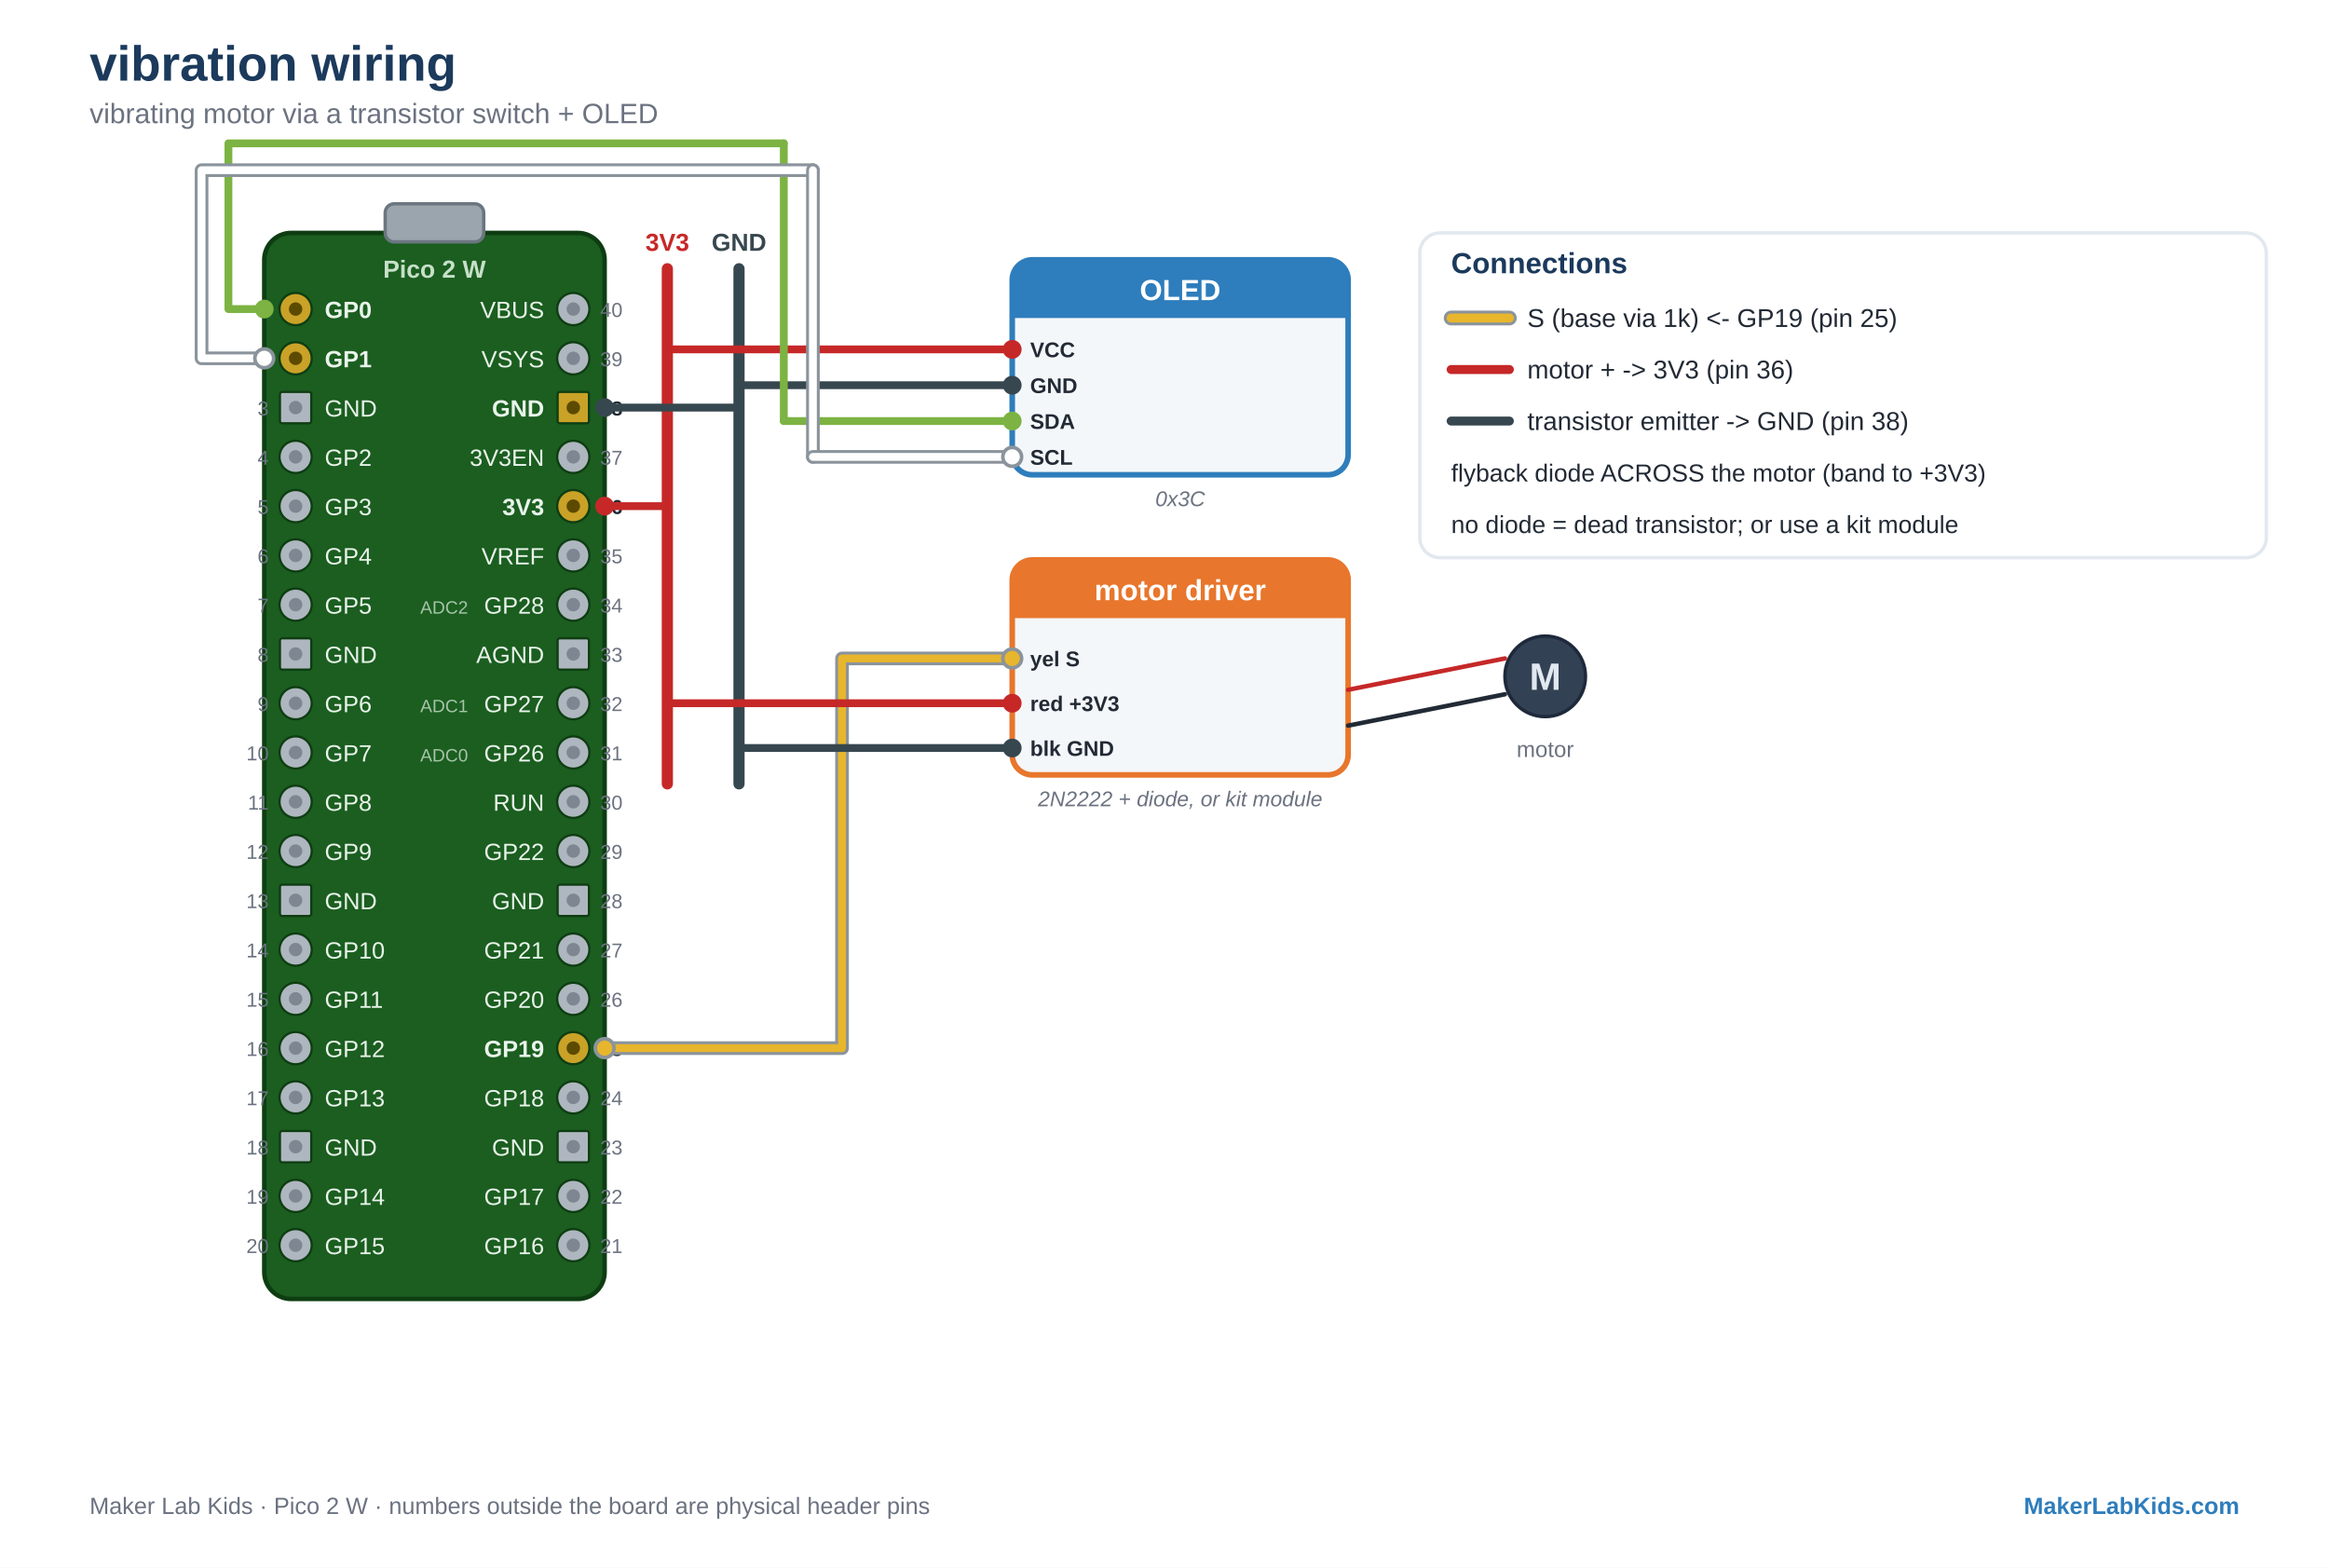
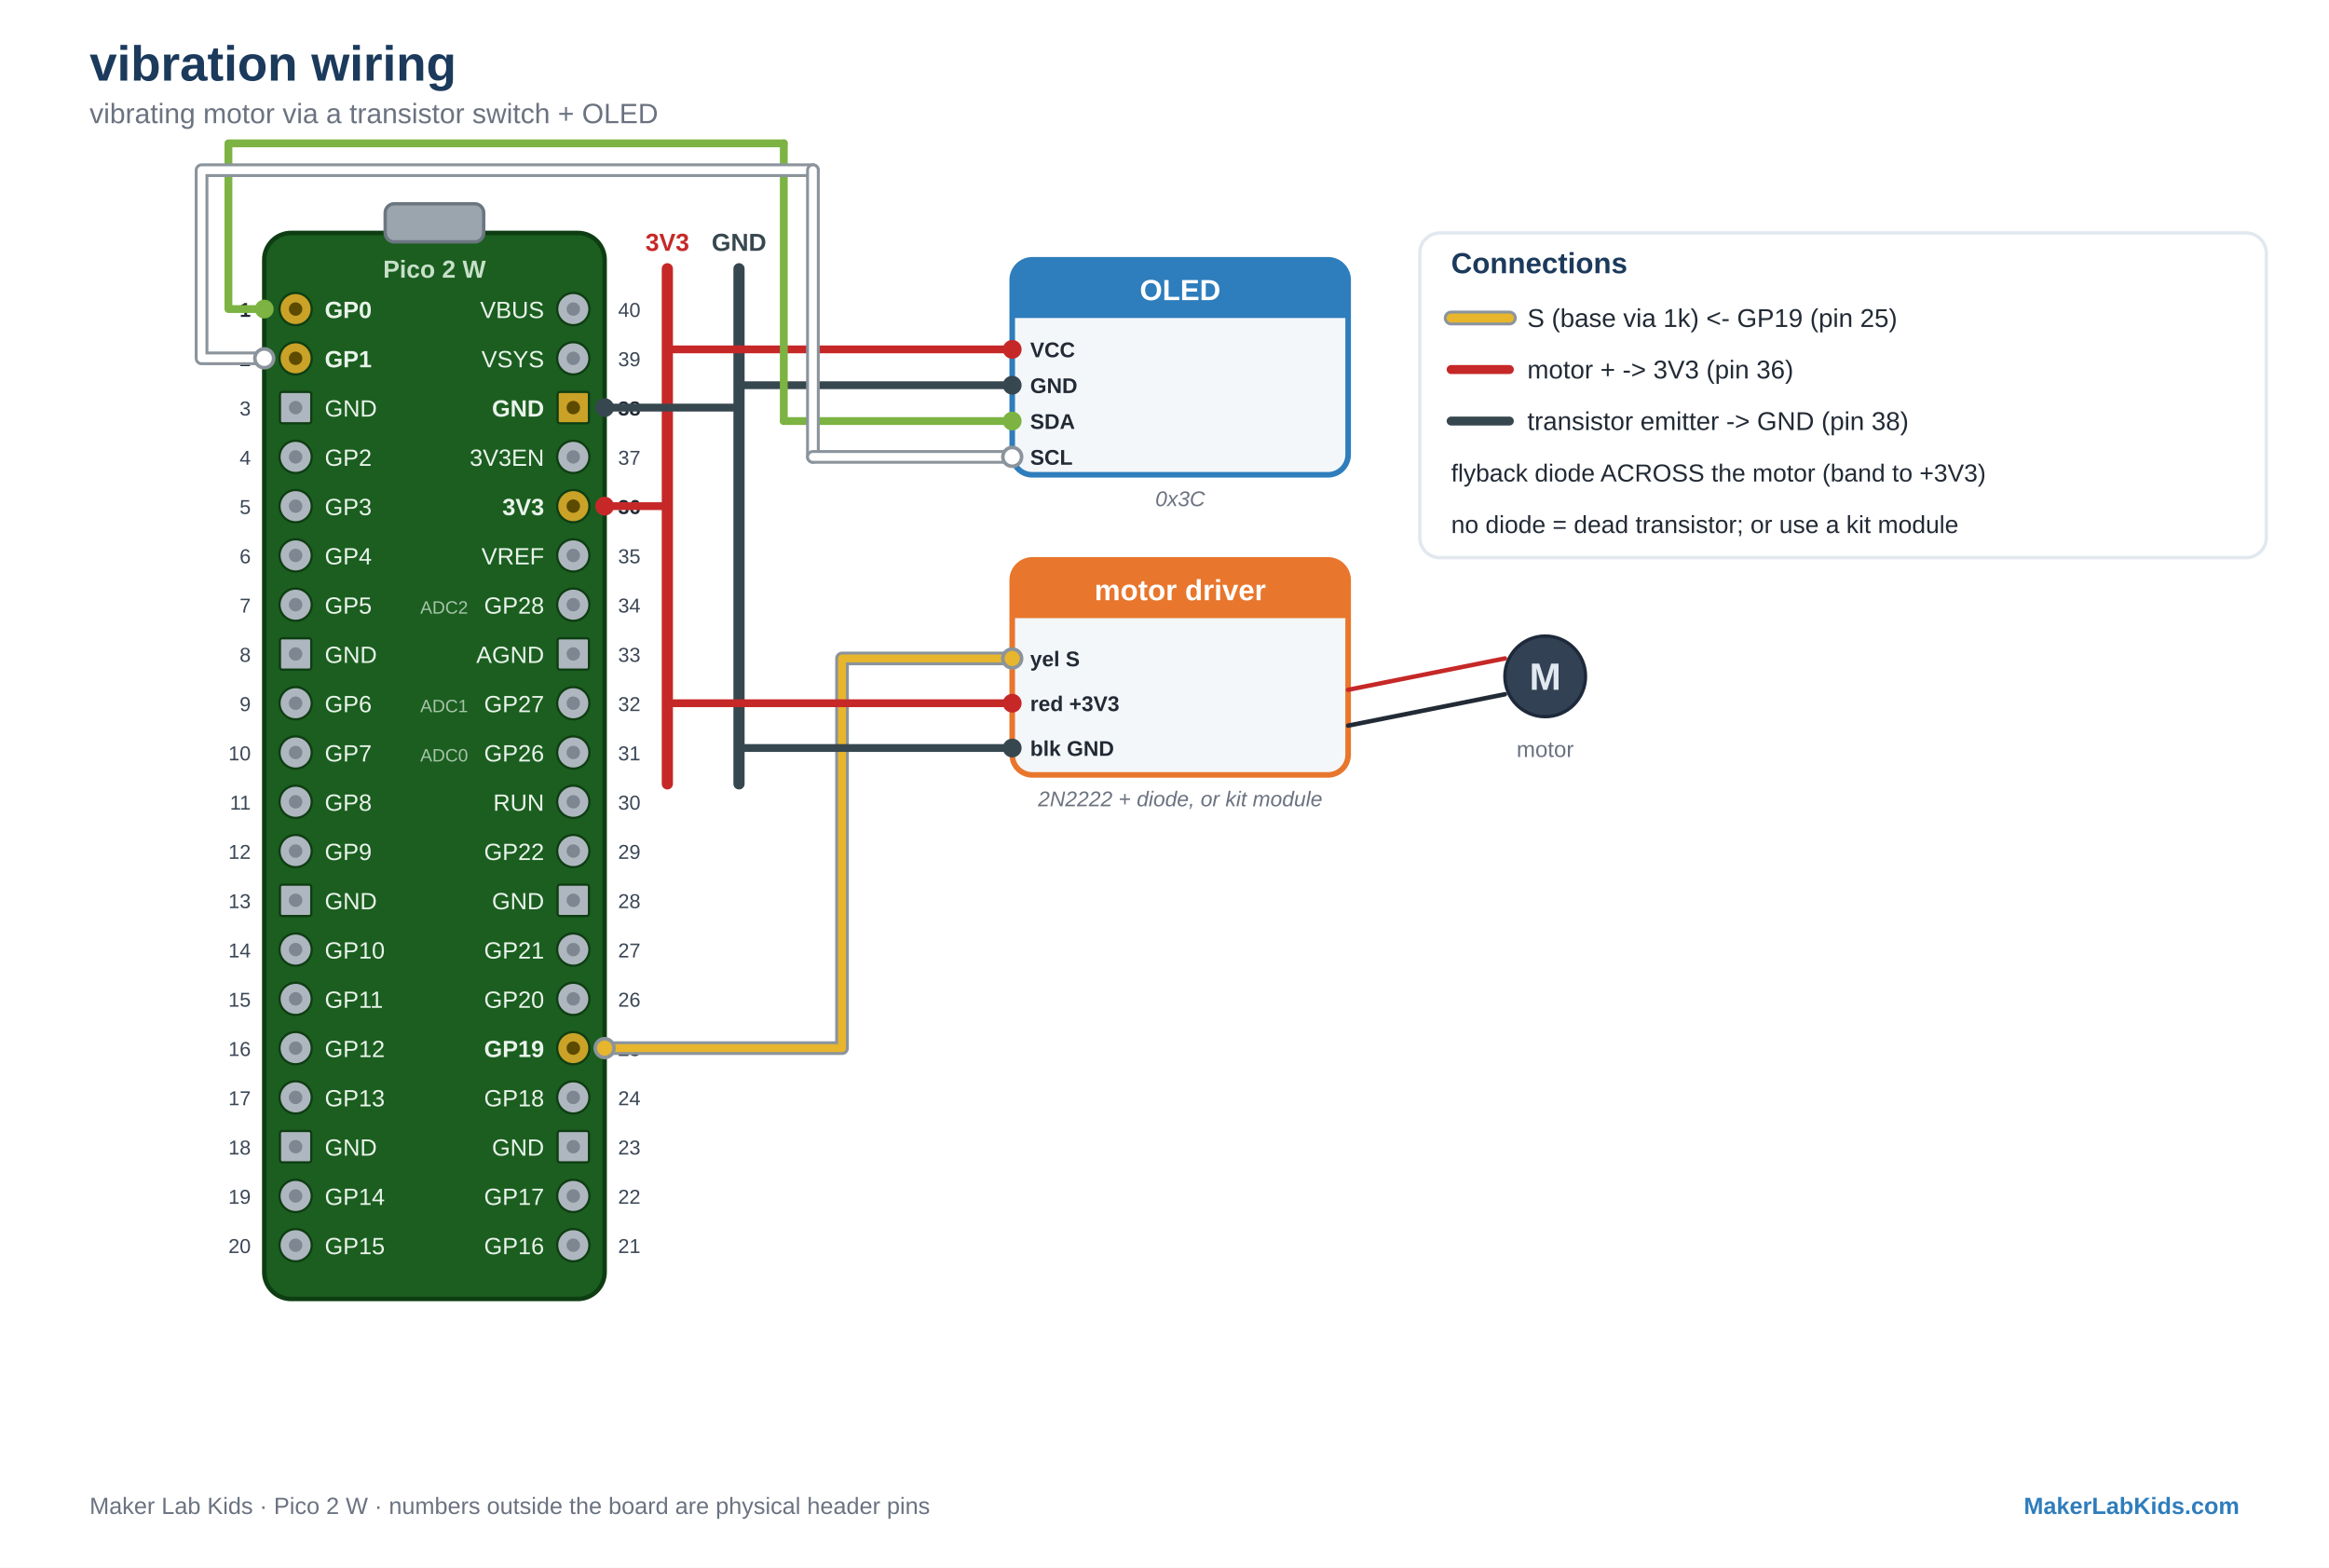
<svg xmlns="http://www.w3.org/2000/svg" viewBox="0 0 1040 700" font-family="Arial, Helvetica, sans-serif">
  <rect width="1040" height="700" fill="#FFFFFF" />
  <text x="40" y="36" font-family="Arial, Helvetica, sans-serif" font-size="22" fill="#1B3A5C" text-anchor="start" font-weight="bold">vibration wiring</text>
  <text x="40" y="55" font-family="Arial, Helvetica, sans-serif" font-size="12.5" fill="#6B7280" text-anchor="start">vibrating motor via a transistor switch + OLED</text>
  <rect x="118" y="104" width="152" height="476" rx="12" fill="#1B5E20" stroke="#0E3D12" stroke-width="2" />
  <rect x="172" y="91" width="44" height="17" rx="4" fill="#9AA5AD" stroke="#6B7680" stroke-width="1.5" />
  <text x="194" y="124" font-family="Arial, Helvetica, sans-serif" font-size="11" fill="#C7E0C9" text-anchor="middle" font-weight="bold">Pico 2 W</text>
  <circle cx="132" cy="138" r="7.2" fill="#C9A227" stroke="#0E3D12" stroke-width="1" />
  <circle cx="132" cy="138" r="3" fill="#5C4A00" />
  <text x="145" y="142" font-family="Arial, Helvetica, sans-serif" font-size="10.5" fill="#EAF4EB" text-anchor="start" font-weight="bold">GP0</text>
-   <text x="120" y="141.5" font-family="Arial, Helvetica, sans-serif" font-size="9" fill="#222A35" text-anchor="end" font-weight="bold">1</text>
+   <text x="112" y="141.5" font-family="Arial, Helvetica, sans-serif" font-size="9" fill="#222A35" text-anchor="end" font-weight="bold" stroke="#FFFFFF" stroke-width="2.6" paint-order="stroke" stroke-linejoin="round">1</text>
  <circle cx="132" cy="160" r="7.2" fill="#C9A227" stroke="#0E3D12" stroke-width="1" />
  <circle cx="132" cy="160" r="3" fill="#5C4A00" />
  <text x="145" y="164" font-family="Arial, Helvetica, sans-serif" font-size="10.5" fill="#EAF4EB" text-anchor="start" font-weight="bold">GP1</text>
-   <text x="120" y="163.5" font-family="Arial, Helvetica, sans-serif" font-size="9" fill="#222A35" text-anchor="end" font-weight="bold">2</text>
+   <text x="112" y="163.5" font-family="Arial, Helvetica, sans-serif" font-size="9" fill="#222A35" text-anchor="end" font-weight="bold" stroke="#FFFFFF" stroke-width="2.6" paint-order="stroke" stroke-linejoin="round">2</text>
  <rect x="125" y="175" width="14" height="14" rx="1" fill="#AEB6BF" stroke="#0E3D12" stroke-width="1" />
  <circle cx="132" cy="182" r="3" fill="#7E8791" />
  <text x="145" y="186" font-family="Arial, Helvetica, sans-serif" font-size="10.5" fill="#EAF4EB" text-anchor="start">GND</text>
-   <text x="120" y="185.5" font-family="Arial, Helvetica, sans-serif" font-size="9" fill="#6B7280" text-anchor="end">3</text>
+   <text x="112" y="185.5" font-family="Arial, Helvetica, sans-serif" font-size="9" fill="#3B4756" text-anchor="end" stroke="#FFFFFF" stroke-width="2.6" paint-order="stroke" stroke-linejoin="round">3</text>
  <circle cx="132" cy="204" r="7.2" fill="#AEB6BF" stroke="#0E3D12" stroke-width="1" />
  <circle cx="132" cy="204" r="3" fill="#7E8791" />
  <text x="145" y="208" font-family="Arial, Helvetica, sans-serif" font-size="10.5" fill="#EAF4EB" text-anchor="start">GP2</text>
-   <text x="120" y="207.5" font-family="Arial, Helvetica, sans-serif" font-size="9" fill="#6B7280" text-anchor="end">4</text>
+   <text x="112" y="207.5" font-family="Arial, Helvetica, sans-serif" font-size="9" fill="#3B4756" text-anchor="end" stroke="#FFFFFF" stroke-width="2.6" paint-order="stroke" stroke-linejoin="round">4</text>
  <circle cx="132" cy="226" r="7.2" fill="#AEB6BF" stroke="#0E3D12" stroke-width="1" />
  <circle cx="132" cy="226" r="3" fill="#7E8791" />
  <text x="145" y="230" font-family="Arial, Helvetica, sans-serif" font-size="10.5" fill="#EAF4EB" text-anchor="start">GP3</text>
-   <text x="120" y="229.5" font-family="Arial, Helvetica, sans-serif" font-size="9" fill="#6B7280" text-anchor="end">5</text>
+   <text x="112" y="229.5" font-family="Arial, Helvetica, sans-serif" font-size="9" fill="#3B4756" text-anchor="end" stroke="#FFFFFF" stroke-width="2.6" paint-order="stroke" stroke-linejoin="round">5</text>
  <circle cx="132" cy="248" r="7.2" fill="#AEB6BF" stroke="#0E3D12" stroke-width="1" />
  <circle cx="132" cy="248" r="3" fill="#7E8791" />
  <text x="145" y="252" font-family="Arial, Helvetica, sans-serif" font-size="10.5" fill="#EAF4EB" text-anchor="start">GP4</text>
-   <text x="120" y="251.5" font-family="Arial, Helvetica, sans-serif" font-size="9" fill="#6B7280" text-anchor="end">6</text>
+   <text x="112" y="251.5" font-family="Arial, Helvetica, sans-serif" font-size="9" fill="#3B4756" text-anchor="end" stroke="#FFFFFF" stroke-width="2.6" paint-order="stroke" stroke-linejoin="round">6</text>
  <circle cx="132" cy="270" r="7.2" fill="#AEB6BF" stroke="#0E3D12" stroke-width="1" />
  <circle cx="132" cy="270" r="3" fill="#7E8791" />
  <text x="145" y="274" font-family="Arial, Helvetica, sans-serif" font-size="10.5" fill="#EAF4EB" text-anchor="start">GP5</text>
-   <text x="120" y="273.5" font-family="Arial, Helvetica, sans-serif" font-size="9" fill="#6B7280" text-anchor="end">7</text>
+   <text x="112" y="273.5" font-family="Arial, Helvetica, sans-serif" font-size="9" fill="#3B4756" text-anchor="end" stroke="#FFFFFF" stroke-width="2.6" paint-order="stroke" stroke-linejoin="round">7</text>
  <rect x="125" y="285" width="14" height="14" rx="1" fill="#AEB6BF" stroke="#0E3D12" stroke-width="1" />
  <circle cx="132" cy="292" r="3" fill="#7E8791" />
  <text x="145" y="296" font-family="Arial, Helvetica, sans-serif" font-size="10.5" fill="#EAF4EB" text-anchor="start">GND</text>
-   <text x="120" y="295.5" font-family="Arial, Helvetica, sans-serif" font-size="9" fill="#6B7280" text-anchor="end">8</text>
+   <text x="112" y="295.5" font-family="Arial, Helvetica, sans-serif" font-size="9" fill="#3B4756" text-anchor="end" stroke="#FFFFFF" stroke-width="2.6" paint-order="stroke" stroke-linejoin="round">8</text>
  <circle cx="132" cy="314" r="7.2" fill="#AEB6BF" stroke="#0E3D12" stroke-width="1" />
  <circle cx="132" cy="314" r="3" fill="#7E8791" />
  <text x="145" y="318" font-family="Arial, Helvetica, sans-serif" font-size="10.5" fill="#EAF4EB" text-anchor="start">GP6</text>
-   <text x="120" y="317.5" font-family="Arial, Helvetica, sans-serif" font-size="9" fill="#6B7280" text-anchor="end">9</text>
+   <text x="112" y="317.5" font-family="Arial, Helvetica, sans-serif" font-size="9" fill="#3B4756" text-anchor="end" stroke="#FFFFFF" stroke-width="2.6" paint-order="stroke" stroke-linejoin="round">9</text>
  <circle cx="132" cy="336" r="7.2" fill="#AEB6BF" stroke="#0E3D12" stroke-width="1" />
  <circle cx="132" cy="336" r="3" fill="#7E8791" />
  <text x="145" y="340" font-family="Arial, Helvetica, sans-serif" font-size="10.5" fill="#EAF4EB" text-anchor="start">GP7</text>
-   <text x="120" y="339.5" font-family="Arial, Helvetica, sans-serif" font-size="9" fill="#6B7280" text-anchor="end">10</text>
+   <text x="112" y="339.5" font-family="Arial, Helvetica, sans-serif" font-size="9" fill="#3B4756" text-anchor="end" stroke="#FFFFFF" stroke-width="2.6" paint-order="stroke" stroke-linejoin="round">10</text>
  <circle cx="132" cy="358" r="7.2" fill="#AEB6BF" stroke="#0E3D12" stroke-width="1" />
  <circle cx="132" cy="358" r="3" fill="#7E8791" />
  <text x="145" y="362" font-family="Arial, Helvetica, sans-serif" font-size="10.5" fill="#EAF4EB" text-anchor="start">GP8</text>
-   <text x="120" y="361.5" font-family="Arial, Helvetica, sans-serif" font-size="9" fill="#6B7280" text-anchor="end">11</text>
+   <text x="112" y="361.5" font-family="Arial, Helvetica, sans-serif" font-size="9" fill="#3B4756" text-anchor="end" stroke="#FFFFFF" stroke-width="2.6" paint-order="stroke" stroke-linejoin="round">11</text>
  <circle cx="132" cy="380" r="7.2" fill="#AEB6BF" stroke="#0E3D12" stroke-width="1" />
  <circle cx="132" cy="380" r="3" fill="#7E8791" />
  <text x="145" y="384" font-family="Arial, Helvetica, sans-serif" font-size="10.5" fill="#EAF4EB" text-anchor="start">GP9</text>
-   <text x="120" y="383.5" font-family="Arial, Helvetica, sans-serif" font-size="9" fill="#6B7280" text-anchor="end">12</text>
+   <text x="112" y="383.5" font-family="Arial, Helvetica, sans-serif" font-size="9" fill="#3B4756" text-anchor="end" stroke="#FFFFFF" stroke-width="2.6" paint-order="stroke" stroke-linejoin="round">12</text>
  <rect x="125" y="395" width="14" height="14" rx="1" fill="#AEB6BF" stroke="#0E3D12" stroke-width="1" />
  <circle cx="132" cy="402" r="3" fill="#7E8791" />
  <text x="145" y="406" font-family="Arial, Helvetica, sans-serif" font-size="10.5" fill="#EAF4EB" text-anchor="start">GND</text>
-   <text x="120" y="405.5" font-family="Arial, Helvetica, sans-serif" font-size="9" fill="#6B7280" text-anchor="end">13</text>
+   <text x="112" y="405.5" font-family="Arial, Helvetica, sans-serif" font-size="9" fill="#3B4756" text-anchor="end" stroke="#FFFFFF" stroke-width="2.6" paint-order="stroke" stroke-linejoin="round">13</text>
  <circle cx="132" cy="424" r="7.2" fill="#AEB6BF" stroke="#0E3D12" stroke-width="1" />
  <circle cx="132" cy="424" r="3" fill="#7E8791" />
  <text x="145" y="428" font-family="Arial, Helvetica, sans-serif" font-size="10.5" fill="#EAF4EB" text-anchor="start">GP10</text>
-   <text x="120" y="427.5" font-family="Arial, Helvetica, sans-serif" font-size="9" fill="#6B7280" text-anchor="end">14</text>
+   <text x="112" y="427.5" font-family="Arial, Helvetica, sans-serif" font-size="9" fill="#3B4756" text-anchor="end" stroke="#FFFFFF" stroke-width="2.6" paint-order="stroke" stroke-linejoin="round">14</text>
  <circle cx="132" cy="446" r="7.2" fill="#AEB6BF" stroke="#0E3D12" stroke-width="1" />
  <circle cx="132" cy="446" r="3" fill="#7E8791" />
  <text x="145" y="450" font-family="Arial, Helvetica, sans-serif" font-size="10.5" fill="#EAF4EB" text-anchor="start">GP11</text>
-   <text x="120" y="449.5" font-family="Arial, Helvetica, sans-serif" font-size="9" fill="#6B7280" text-anchor="end">15</text>
+   <text x="112" y="449.5" font-family="Arial, Helvetica, sans-serif" font-size="9" fill="#3B4756" text-anchor="end" stroke="#FFFFFF" stroke-width="2.6" paint-order="stroke" stroke-linejoin="round">15</text>
  <circle cx="132" cy="468" r="7.2" fill="#AEB6BF" stroke="#0E3D12" stroke-width="1" />
  <circle cx="132" cy="468" r="3" fill="#7E8791" />
  <text x="145" y="472" font-family="Arial, Helvetica, sans-serif" font-size="10.5" fill="#EAF4EB" text-anchor="start">GP12</text>
-   <text x="120" y="471.5" font-family="Arial, Helvetica, sans-serif" font-size="9" fill="#6B7280" text-anchor="end">16</text>
+   <text x="112" y="471.5" font-family="Arial, Helvetica, sans-serif" font-size="9" fill="#3B4756" text-anchor="end" stroke="#FFFFFF" stroke-width="2.6" paint-order="stroke" stroke-linejoin="round">16</text>
  <circle cx="132" cy="490" r="7.2" fill="#AEB6BF" stroke="#0E3D12" stroke-width="1" />
  <circle cx="132" cy="490" r="3" fill="#7E8791" />
  <text x="145" y="494" font-family="Arial, Helvetica, sans-serif" font-size="10.5" fill="#EAF4EB" text-anchor="start">GP13</text>
-   <text x="120" y="493.5" font-family="Arial, Helvetica, sans-serif" font-size="9" fill="#6B7280" text-anchor="end">17</text>
+   <text x="112" y="493.5" font-family="Arial, Helvetica, sans-serif" font-size="9" fill="#3B4756" text-anchor="end" stroke="#FFFFFF" stroke-width="2.6" paint-order="stroke" stroke-linejoin="round">17</text>
  <rect x="125" y="505" width="14" height="14" rx="1" fill="#AEB6BF" stroke="#0E3D12" stroke-width="1" />
  <circle cx="132" cy="512" r="3" fill="#7E8791" />
  <text x="145" y="516" font-family="Arial, Helvetica, sans-serif" font-size="10.5" fill="#EAF4EB" text-anchor="start">GND</text>
-   <text x="120" y="515.5" font-family="Arial, Helvetica, sans-serif" font-size="9" fill="#6B7280" text-anchor="end">18</text>
+   <text x="112" y="515.5" font-family="Arial, Helvetica, sans-serif" font-size="9" fill="#3B4756" text-anchor="end" stroke="#FFFFFF" stroke-width="2.6" paint-order="stroke" stroke-linejoin="round">18</text>
  <circle cx="132" cy="534" r="7.2" fill="#AEB6BF" stroke="#0E3D12" stroke-width="1" />
  <circle cx="132" cy="534" r="3" fill="#7E8791" />
  <text x="145" y="538" font-family="Arial, Helvetica, sans-serif" font-size="10.5" fill="#EAF4EB" text-anchor="start">GP14</text>
-   <text x="120" y="537.5" font-family="Arial, Helvetica, sans-serif" font-size="9" fill="#6B7280" text-anchor="end">19</text>
+   <text x="112" y="537.5" font-family="Arial, Helvetica, sans-serif" font-size="9" fill="#3B4756" text-anchor="end" stroke="#FFFFFF" stroke-width="2.6" paint-order="stroke" stroke-linejoin="round">19</text>
  <circle cx="132" cy="556" r="7.2" fill="#AEB6BF" stroke="#0E3D12" stroke-width="1" />
  <circle cx="132" cy="556" r="3" fill="#7E8791" />
  <text x="145" y="560" font-family="Arial, Helvetica, sans-serif" font-size="10.5" fill="#EAF4EB" text-anchor="start">GP15</text>
-   <text x="120" y="559.5" font-family="Arial, Helvetica, sans-serif" font-size="9" fill="#6B7280" text-anchor="end">20</text>
+   <text x="112" y="559.5" font-family="Arial, Helvetica, sans-serif" font-size="9" fill="#3B4756" text-anchor="end" stroke="#FFFFFF" stroke-width="2.6" paint-order="stroke" stroke-linejoin="round">20</text>
  <circle cx="256" cy="556" r="7.2" fill="#AEB6BF" stroke="#0E3D12" stroke-width="1" />
  <circle cx="256" cy="556" r="3" fill="#7E8791" />
  <text x="243" y="560" font-family="Arial, Helvetica, sans-serif" font-size="10.5" fill="#EAF4EB" text-anchor="end">GP16</text>
-   <text x="268" y="559.5" font-family="Arial, Helvetica, sans-serif" font-size="9" fill="#6B7280" text-anchor="start">21</text>
+   <text x="276" y="559.5" font-family="Arial, Helvetica, sans-serif" font-size="9" fill="#3B4756" text-anchor="start" stroke="#FFFFFF" stroke-width="2.6" paint-order="stroke" stroke-linejoin="round">21</text>
  <circle cx="256" cy="534" r="7.2" fill="#AEB6BF" stroke="#0E3D12" stroke-width="1" />
  <circle cx="256" cy="534" r="3" fill="#7E8791" />
  <text x="243" y="538" font-family="Arial, Helvetica, sans-serif" font-size="10.5" fill="#EAF4EB" text-anchor="end">GP17</text>
-   <text x="268" y="537.5" font-family="Arial, Helvetica, sans-serif" font-size="9" fill="#6B7280" text-anchor="start">22</text>
+   <text x="276" y="537.5" font-family="Arial, Helvetica, sans-serif" font-size="9" fill="#3B4756" text-anchor="start" stroke="#FFFFFF" stroke-width="2.6" paint-order="stroke" stroke-linejoin="round">22</text>
  <rect x="249" y="505" width="14" height="14" rx="1" fill="#AEB6BF" stroke="#0E3D12" stroke-width="1" />
  <circle cx="256" cy="512" r="3" fill="#7E8791" />
  <text x="243" y="516" font-family="Arial, Helvetica, sans-serif" font-size="10.5" fill="#EAF4EB" text-anchor="end">GND</text>
-   <text x="268" y="515.5" font-family="Arial, Helvetica, sans-serif" font-size="9" fill="#6B7280" text-anchor="start">23</text>
+   <text x="276" y="515.5" font-family="Arial, Helvetica, sans-serif" font-size="9" fill="#3B4756" text-anchor="start" stroke="#FFFFFF" stroke-width="2.6" paint-order="stroke" stroke-linejoin="round">23</text>
  <circle cx="256" cy="490" r="7.2" fill="#AEB6BF" stroke="#0E3D12" stroke-width="1" />
  <circle cx="256" cy="490" r="3" fill="#7E8791" />
  <text x="243" y="494" font-family="Arial, Helvetica, sans-serif" font-size="10.5" fill="#EAF4EB" text-anchor="end">GP18</text>
-   <text x="268" y="493.5" font-family="Arial, Helvetica, sans-serif" font-size="9" fill="#6B7280" text-anchor="start">24</text>
+   <text x="276" y="493.5" font-family="Arial, Helvetica, sans-serif" font-size="9" fill="#3B4756" text-anchor="start" stroke="#FFFFFF" stroke-width="2.6" paint-order="stroke" stroke-linejoin="round">24</text>
  <circle cx="256" cy="468" r="7.2" fill="#C9A227" stroke="#0E3D12" stroke-width="1" />
  <circle cx="256" cy="468" r="3" fill="#5C4A00" />
  <text x="243" y="472" font-family="Arial, Helvetica, sans-serif" font-size="10.5" fill="#EAF4EB" text-anchor="end" font-weight="bold">GP19</text>
-   <text x="268" y="471.5" font-family="Arial, Helvetica, sans-serif" font-size="9" fill="#222A35" text-anchor="start" font-weight="bold">25</text>
+   <text x="276" y="471.5" font-family="Arial, Helvetica, sans-serif" font-size="9" fill="#222A35" text-anchor="start" font-weight="bold" stroke="#FFFFFF" stroke-width="2.6" paint-order="stroke" stroke-linejoin="round">25</text>
  <circle cx="256" cy="446" r="7.2" fill="#AEB6BF" stroke="#0E3D12" stroke-width="1" />
  <circle cx="256" cy="446" r="3" fill="#7E8791" />
  <text x="243" y="450" font-family="Arial, Helvetica, sans-serif" font-size="10.5" fill="#EAF4EB" text-anchor="end">GP20</text>
-   <text x="268" y="449.5" font-family="Arial, Helvetica, sans-serif" font-size="9" fill="#6B7280" text-anchor="start">26</text>
+   <text x="276" y="449.5" font-family="Arial, Helvetica, sans-serif" font-size="9" fill="#3B4756" text-anchor="start" stroke="#FFFFFF" stroke-width="2.6" paint-order="stroke" stroke-linejoin="round">26</text>
  <circle cx="256" cy="424" r="7.2" fill="#AEB6BF" stroke="#0E3D12" stroke-width="1" />
  <circle cx="256" cy="424" r="3" fill="#7E8791" />
  <text x="243" y="428" font-family="Arial, Helvetica, sans-serif" font-size="10.5" fill="#EAF4EB" text-anchor="end">GP21</text>
-   <text x="268" y="427.5" font-family="Arial, Helvetica, sans-serif" font-size="9" fill="#6B7280" text-anchor="start">27</text>
+   <text x="276" y="427.5" font-family="Arial, Helvetica, sans-serif" font-size="9" fill="#3B4756" text-anchor="start" stroke="#FFFFFF" stroke-width="2.6" paint-order="stroke" stroke-linejoin="round">27</text>
  <rect x="249" y="395" width="14" height="14" rx="1" fill="#AEB6BF" stroke="#0E3D12" stroke-width="1" />
  <circle cx="256" cy="402" r="3" fill="#7E8791" />
  <text x="243" y="406" font-family="Arial, Helvetica, sans-serif" font-size="10.5" fill="#EAF4EB" text-anchor="end">GND</text>
-   <text x="268" y="405.5" font-family="Arial, Helvetica, sans-serif" font-size="9" fill="#6B7280" text-anchor="start">28</text>
+   <text x="276" y="405.5" font-family="Arial, Helvetica, sans-serif" font-size="9" fill="#3B4756" text-anchor="start" stroke="#FFFFFF" stroke-width="2.6" paint-order="stroke" stroke-linejoin="round">28</text>
  <circle cx="256" cy="380" r="7.2" fill="#AEB6BF" stroke="#0E3D12" stroke-width="1" />
  <circle cx="256" cy="380" r="3" fill="#7E8791" />
  <text x="243" y="384" font-family="Arial, Helvetica, sans-serif" font-size="10.5" fill="#EAF4EB" text-anchor="end">GP22</text>
-   <text x="268" y="383.5" font-family="Arial, Helvetica, sans-serif" font-size="9" fill="#6B7280" text-anchor="start">29</text>
+   <text x="276" y="383.5" font-family="Arial, Helvetica, sans-serif" font-size="9" fill="#3B4756" text-anchor="start" stroke="#FFFFFF" stroke-width="2.6" paint-order="stroke" stroke-linejoin="round">29</text>
  <circle cx="256" cy="358" r="7.2" fill="#AEB6BF" stroke="#0E3D12" stroke-width="1" />
  <circle cx="256" cy="358" r="3" fill="#7E8791" />
  <text x="243" y="362" font-family="Arial, Helvetica, sans-serif" font-size="10.5" fill="#EAF4EB" text-anchor="end">RUN</text>
-   <text x="268" y="361.5" font-family="Arial, Helvetica, sans-serif" font-size="9" fill="#6B7280" text-anchor="start">30</text>
+   <text x="276" y="361.5" font-family="Arial, Helvetica, sans-serif" font-size="9" fill="#3B4756" text-anchor="start" stroke="#FFFFFF" stroke-width="2.6" paint-order="stroke" stroke-linejoin="round">30</text>
  <circle cx="256" cy="336" r="7.2" fill="#AEB6BF" stroke="#0E3D12" stroke-width="1" />
  <circle cx="256" cy="336" r="3" fill="#7E8791" />
  <text x="243" y="340" font-family="Arial, Helvetica, sans-serif" font-size="10.5" fill="#EAF4EB" text-anchor="end">GP26</text>
  <text x="209" y="340" font-family="Arial, Helvetica, sans-serif" font-size="8" fill="#A6C4A8" text-anchor="end">ADC0</text>
-   <text x="268" y="339.5" font-family="Arial, Helvetica, sans-serif" font-size="9" fill="#6B7280" text-anchor="start">31</text>
+   <text x="276" y="339.5" font-family="Arial, Helvetica, sans-serif" font-size="9" fill="#3B4756" text-anchor="start" stroke="#FFFFFF" stroke-width="2.6" paint-order="stroke" stroke-linejoin="round">31</text>
  <circle cx="256" cy="314" r="7.2" fill="#AEB6BF" stroke="#0E3D12" stroke-width="1" />
  <circle cx="256" cy="314" r="3" fill="#7E8791" />
  <text x="243" y="318" font-family="Arial, Helvetica, sans-serif" font-size="10.5" fill="#EAF4EB" text-anchor="end">GP27</text>
  <text x="209" y="318" font-family="Arial, Helvetica, sans-serif" font-size="8" fill="#A6C4A8" text-anchor="end">ADC1</text>
-   <text x="268" y="317.5" font-family="Arial, Helvetica, sans-serif" font-size="9" fill="#6B7280" text-anchor="start">32</text>
+   <text x="276" y="317.5" font-family="Arial, Helvetica, sans-serif" font-size="9" fill="#3B4756" text-anchor="start" stroke="#FFFFFF" stroke-width="2.6" paint-order="stroke" stroke-linejoin="round">32</text>
  <rect x="249" y="285" width="14" height="14" rx="1" fill="#AEB6BF" stroke="#0E3D12" stroke-width="1" />
  <circle cx="256" cy="292" r="3" fill="#7E8791" />
  <text x="243" y="296" font-family="Arial, Helvetica, sans-serif" font-size="10.5" fill="#EAF4EB" text-anchor="end">AGND</text>
-   <text x="268" y="295.5" font-family="Arial, Helvetica, sans-serif" font-size="9" fill="#6B7280" text-anchor="start">33</text>
+   <text x="276" y="295.5" font-family="Arial, Helvetica, sans-serif" font-size="9" fill="#3B4756" text-anchor="start" stroke="#FFFFFF" stroke-width="2.6" paint-order="stroke" stroke-linejoin="round">33</text>
  <circle cx="256" cy="270" r="7.2" fill="#AEB6BF" stroke="#0E3D12" stroke-width="1" />
  <circle cx="256" cy="270" r="3" fill="#7E8791" />
  <text x="243" y="274" font-family="Arial, Helvetica, sans-serif" font-size="10.5" fill="#EAF4EB" text-anchor="end">GP28</text>
  <text x="209" y="274" font-family="Arial, Helvetica, sans-serif" font-size="8" fill="#A6C4A8" text-anchor="end">ADC2</text>
-   <text x="268" y="273.5" font-family="Arial, Helvetica, sans-serif" font-size="9" fill="#6B7280" text-anchor="start">34</text>
+   <text x="276" y="273.5" font-family="Arial, Helvetica, sans-serif" font-size="9" fill="#3B4756" text-anchor="start" stroke="#FFFFFF" stroke-width="2.6" paint-order="stroke" stroke-linejoin="round">34</text>
  <circle cx="256" cy="248" r="7.2" fill="#AEB6BF" stroke="#0E3D12" stroke-width="1" />
  <circle cx="256" cy="248" r="3" fill="#7E8791" />
  <text x="243" y="252" font-family="Arial, Helvetica, sans-serif" font-size="10.5" fill="#EAF4EB" text-anchor="end">VREF</text>
-   <text x="268" y="251.5" font-family="Arial, Helvetica, sans-serif" font-size="9" fill="#6B7280" text-anchor="start">35</text>
+   <text x="276" y="251.5" font-family="Arial, Helvetica, sans-serif" font-size="9" fill="#3B4756" text-anchor="start" stroke="#FFFFFF" stroke-width="2.6" paint-order="stroke" stroke-linejoin="round">35</text>
  <circle cx="256" cy="226" r="7.2" fill="#C9A227" stroke="#0E3D12" stroke-width="1" />
  <circle cx="256" cy="226" r="3" fill="#5C4A00" />
  <text x="243" y="230" font-family="Arial, Helvetica, sans-serif" font-size="10.5" fill="#EAF4EB" text-anchor="end" font-weight="bold">3V3</text>
-   <text x="268" y="229.5" font-family="Arial, Helvetica, sans-serif" font-size="9" fill="#222A35" text-anchor="start" font-weight="bold">36</text>
+   <text x="276" y="229.5" font-family="Arial, Helvetica, sans-serif" font-size="9" fill="#222A35" text-anchor="start" font-weight="bold" stroke="#FFFFFF" stroke-width="2.6" paint-order="stroke" stroke-linejoin="round">36</text>
  <circle cx="256" cy="204" r="7.2" fill="#AEB6BF" stroke="#0E3D12" stroke-width="1" />
  <circle cx="256" cy="204" r="3" fill="#7E8791" />
  <text x="243" y="208" font-family="Arial, Helvetica, sans-serif" font-size="10.5" fill="#EAF4EB" text-anchor="end">3V3EN</text>
-   <text x="268" y="207.5" font-family="Arial, Helvetica, sans-serif" font-size="9" fill="#6B7280" text-anchor="start">37</text>
+   <text x="276" y="207.5" font-family="Arial, Helvetica, sans-serif" font-size="9" fill="#3B4756" text-anchor="start" stroke="#FFFFFF" stroke-width="2.6" paint-order="stroke" stroke-linejoin="round">37</text>
  <rect x="249" y="175" width="14" height="14" rx="1" fill="#C9A227" stroke="#0E3D12" stroke-width="1" />
  <circle cx="256" cy="182" r="3" fill="#5C4A00" />
  <text x="243" y="186" font-family="Arial, Helvetica, sans-serif" font-size="10.5" fill="#EAF4EB" text-anchor="end" font-weight="bold">GND</text>
-   <text x="268" y="185.5" font-family="Arial, Helvetica, sans-serif" font-size="9" fill="#222A35" text-anchor="start" font-weight="bold">38</text>
+   <text x="276" y="185.5" font-family="Arial, Helvetica, sans-serif" font-size="9" fill="#222A35" text-anchor="start" font-weight="bold" stroke="#FFFFFF" stroke-width="2.6" paint-order="stroke" stroke-linejoin="round">38</text>
  <circle cx="256" cy="160" r="7.2" fill="#AEB6BF" stroke="#0E3D12" stroke-width="1" />
  <circle cx="256" cy="160" r="3" fill="#7E8791" />
  <text x="243" y="164" font-family="Arial, Helvetica, sans-serif" font-size="10.5" fill="#EAF4EB" text-anchor="end">VSYS</text>
-   <text x="268" y="163.5" font-family="Arial, Helvetica, sans-serif" font-size="9" fill="#6B7280" text-anchor="start">39</text>
+   <text x="276" y="163.5" font-family="Arial, Helvetica, sans-serif" font-size="9" fill="#3B4756" text-anchor="start" stroke="#FFFFFF" stroke-width="2.6" paint-order="stroke" stroke-linejoin="round">39</text>
  <circle cx="256" cy="138" r="7.2" fill="#AEB6BF" stroke="#0E3D12" stroke-width="1" />
  <circle cx="256" cy="138" r="3" fill="#7E8791" />
  <text x="243" y="142" font-family="Arial, Helvetica, sans-serif" font-size="10.5" fill="#EAF4EB" text-anchor="end">VBUS</text>
-   <text x="268" y="141.5" font-family="Arial, Helvetica, sans-serif" font-size="9" fill="#6B7280" text-anchor="start">40</text>
+   <text x="276" y="141.5" font-family="Arial, Helvetica, sans-serif" font-size="9" fill="#3B4756" text-anchor="start" stroke="#FFFFFF" stroke-width="2.6" paint-order="stroke" stroke-linejoin="round">40</text>
  <path d="M298 120 L298 350" fill="none" stroke="#C62828" stroke-width="5" stroke-linejoin="round" stroke-linecap="round" />
  <path d="M330 120 L330 350" fill="none" stroke="#37474F" stroke-width="5" stroke-linejoin="round" stroke-linecap="round" />
  <text x="298" y="112" font-family="Arial, Helvetica, sans-serif" font-size="11" fill="#C62828" text-anchor="middle" font-weight="bold">3V3</text>
  <text x="330" y="112" font-family="Arial, Helvetica, sans-serif" font-size="11" fill="#37474F" text-anchor="middle" font-weight="bold">GND</text>
  <path d="M270 226 L298 226" fill="none" stroke="#C62828" stroke-width="3.5" stroke-linejoin="round" stroke-linecap="round" />
  <circle cx="270" cy="226" r="4.2" fill="#C62828" />
  <path d="M270 182 L330 182" fill="none" stroke="#37474F" stroke-width="3.5" stroke-linejoin="round" stroke-linecap="round" />
  <circle cx="270" cy="182" r="4.2" fill="#37474F" />
  <rect x="452" y="116" width="150" height="96" rx="9" fill="#F4F7FA" stroke="#2E7DBC" stroke-width="2.5" />
  <path d="M452 125 q0 -9 9 -9 h132 q9 0 9 9 v17 h-150 z" fill="#2E7DBC" />
  <text x="527" y="134" font-family="Arial, Helvetica, sans-serif" font-size="13" fill="#FFFFFF" text-anchor="middle" font-weight="bold">OLED</text>
  <text x="527" y="226" font-family="Arial, Helvetica, sans-serif" font-size="9.5" fill="#6B7280" text-anchor="middle" font-style="italic">0x3C</text>
  <text x="460" y="159.5" font-family="Arial, Helvetica, sans-serif" font-size="9.5" fill="#222A35" text-anchor="start" font-weight="bold">VCC</text>
  <text x="460" y="175.5" font-family="Arial, Helvetica, sans-serif" font-size="9.5" fill="#222A35" text-anchor="start" font-weight="bold">GND</text>
  <text x="460" y="191.5" font-family="Arial, Helvetica, sans-serif" font-size="9.5" fill="#222A35" text-anchor="start" font-weight="bold">SDA</text>
  <text x="460" y="207.5" font-family="Arial, Helvetica, sans-serif" font-size="9.5" fill="#222A35" text-anchor="start" font-weight="bold">SCL</text>
  <rect x="452" y="250" width="150" height="96" rx="9" fill="#F4F7FA" stroke="#E8762C" stroke-width="2.5" />
  <path d="M452 259 q0 -9 9 -9 h132 q9 0 9 9 v17 h-150 z" fill="#E8762C" />
  <text x="527" y="268" font-family="Arial, Helvetica, sans-serif" font-size="13" fill="#FFFFFF" text-anchor="middle" font-weight="bold">motor driver</text>
  <text x="527" y="360" font-family="Arial, Helvetica, sans-serif" font-size="9.5" fill="#6B7280" text-anchor="middle" font-style="italic">2N2222 + diode, or kit module</text>
  <text x="460" y="297.5" font-family="Arial, Helvetica, sans-serif" font-size="9.5" fill="#222A35" text-anchor="start" font-weight="bold">yel S</text>
  <text x="460" y="317.5" font-family="Arial, Helvetica, sans-serif" font-size="9.5" fill="#222A35" text-anchor="start" font-weight="bold">red +3V3</text>
  <text x="460" y="337.5" font-family="Arial, Helvetica, sans-serif" font-size="9.5" fill="#222A35" text-anchor="start" font-weight="bold">blk GND</text>
  <path d="M298 156 L452 156" fill="none" stroke="#C62828" stroke-width="3.5" stroke-linejoin="round" stroke-linecap="round" />
  <circle cx="452" cy="156" r="4.2" fill="#C62828" />
  <path d="M330 172 L452 172" fill="none" stroke="#37474F" stroke-width="3.5" stroke-linejoin="round" stroke-linecap="round" />
  <circle cx="452" cy="172" r="4.2" fill="#37474F" />
  <path d="M118 138 L102 138 L102 64 L350 64" fill="none" stroke="#7CB342" stroke-width="3.5" stroke-linejoin="round" stroke-linecap="round" />
  <circle cx="118" cy="138" r="4.2" fill="#7CB342" />
  <path d="M350 64 L350 188" fill="none" stroke="#7CB342" stroke-width="3.5" stroke-linejoin="round" stroke-linecap="round" />
  <path d="M350 188 L452 188" fill="none" stroke="#7CB342" stroke-width="3.5" stroke-linejoin="round" stroke-linecap="round" />
  <circle cx="452" cy="188" r="4.2" fill="#7CB342" />
  <path d="M118 160 L90 160 L90 76 L363 76" fill="none" stroke="#8B949C" stroke-width="6.1" stroke-linejoin="round" stroke-linecap="round" />
  <path d="M118 160 L90 160 L90 76 L363 76" fill="none" stroke="#FFFFFF" stroke-width="3.5" stroke-linejoin="round" stroke-linecap="round" />
  <circle cx="118" cy="160" r="4.2" fill="#FFFFFF" stroke="#8B949C" stroke-width="1.6" />
  <path d="M363 76 L363 204" fill="none" stroke="#8B949C" stroke-width="6.1" stroke-linejoin="round" stroke-linecap="round" />
  <path d="M363 76 L363 204" fill="none" stroke="#FFFFFF" stroke-width="3.5" stroke-linejoin="round" stroke-linecap="round" />
  <path d="M363 204 L452 204" fill="none" stroke="#8B949C" stroke-width="6.1" stroke-linejoin="round" stroke-linecap="round" />
  <path d="M363 204 L452 204" fill="none" stroke="#FFFFFF" stroke-width="3.5" stroke-linejoin="round" stroke-linecap="round" />
  <circle cx="452" cy="204" r="4.2" fill="#FFFFFF" stroke="#8B949C" stroke-width="1.6" />
  <path d="M270 468 L376 468 L376 294 L452 294" fill="none" stroke="#8B949C" stroke-width="6.1" stroke-linejoin="round" stroke-linecap="round" />
  <path d="M270 468 L376 468 L376 294 L452 294" fill="none" stroke="#E8B62C" stroke-width="3.5" stroke-linejoin="round" stroke-linecap="round" />
  <circle cx="270" cy="468" r="4.2" fill="#E8B62C" stroke="#8B949C" stroke-width="1.6" />
  <circle cx="452" cy="294" r="4.2" fill="#E8B62C" stroke="#8B949C" stroke-width="1.6" />
  <path d="M298 314 L452 314" fill="none" stroke="#C62828" stroke-width="3.5" stroke-linejoin="round" stroke-linecap="round" />
  <circle cx="452" cy="314" r="4.2" fill="#C62828" />
  <path d="M330 334 L452 334" fill="none" stroke="#37474F" stroke-width="3.5" stroke-linejoin="round" stroke-linecap="round" />
  <circle cx="452" cy="334" r="4.2" fill="#37474F" />
  <circle cx="690" cy="302" r="18" fill="#334155" stroke="#1e293b" stroke-width="1.5" />
  <text x="690" y="308" font-family="Arial, Helvetica, sans-serif" font-size="17" fill="#e2e8f0" text-anchor="middle" font-weight="bold">M</text>
  <text x="690" y="338" font-family="Arial, Helvetica, sans-serif" font-size="10" fill="#6B7280" text-anchor="middle">motor</text>
  <path d="M602 308 L672 294" fill="none" stroke="#C62828" stroke-width="2" stroke-linejoin="round" stroke-linecap="round" />
  <path d="M602 324 L672 310" fill="none" stroke="#222A35" stroke-width="2" stroke-linejoin="round" stroke-linecap="round" />
  <rect x="634" y="104" width="378" height="145" rx="9" fill="#FFFFFF" stroke="#E1E8EF" stroke-width="1.5" />
  <text x="648" y="122" font-family="Arial, Helvetica, sans-serif" font-size="13" fill="#1B3A5C" text-anchor="start" font-weight="bold">Connections</text>
  <line x1="648" y1="142" x2="674" y2="142" stroke="#8B949C" stroke-width="6.6" stroke-linecap="round" />
  <line x1="648" y1="142" x2="674" y2="142" stroke="#E8B62C" stroke-width="4" stroke-linecap="round" />
  <text x="682" y="146" font-family="Arial, Helvetica, sans-serif" font-size="11.5" fill="#222A35" text-anchor="start">S (base via 1k) &lt;- GP19 (pin 25)</text>
  <line x1="648" y1="165" x2="674" y2="165" stroke="#C62828" stroke-width="4" stroke-linecap="round" />
  <text x="682" y="169" font-family="Arial, Helvetica, sans-serif" font-size="11.5" fill="#222A35" text-anchor="start">motor + -&gt; 3V3 (pin 36)</text>
  <line x1="648" y1="188" x2="674" y2="188" stroke="#37474F" stroke-width="4" stroke-linecap="round" />
  <text x="682" y="192" font-family="Arial, Helvetica, sans-serif" font-size="11.5" fill="#222A35" text-anchor="start">transistor emitter -&gt; GND (pin 38)</text>
  <text x="648" y="215" font-family="Arial, Helvetica, sans-serif" font-size="11" fill="#222A35" text-anchor="start">flyback diode ACROSS the motor (band to +3V3)</text>
  <text x="648" y="238" font-family="Arial, Helvetica, sans-serif" font-size="11" fill="#222A35" text-anchor="start">no diode = dead transistor; or use a kit module</text>
  <text x="40" y="676" font-family="Arial, Helvetica, sans-serif" font-size="10.5" fill="#6B7280" text-anchor="start">Maker Lab Kids  ·  Pico 2 W  ·  numbers outside the board are physical header pins</text>
  <text x="1000" y="676" font-family="Arial, Helvetica, sans-serif" font-size="10.5" fill="#2E7DBC" text-anchor="end" font-weight="bold">MakerLabKids.com</text>
</svg>
